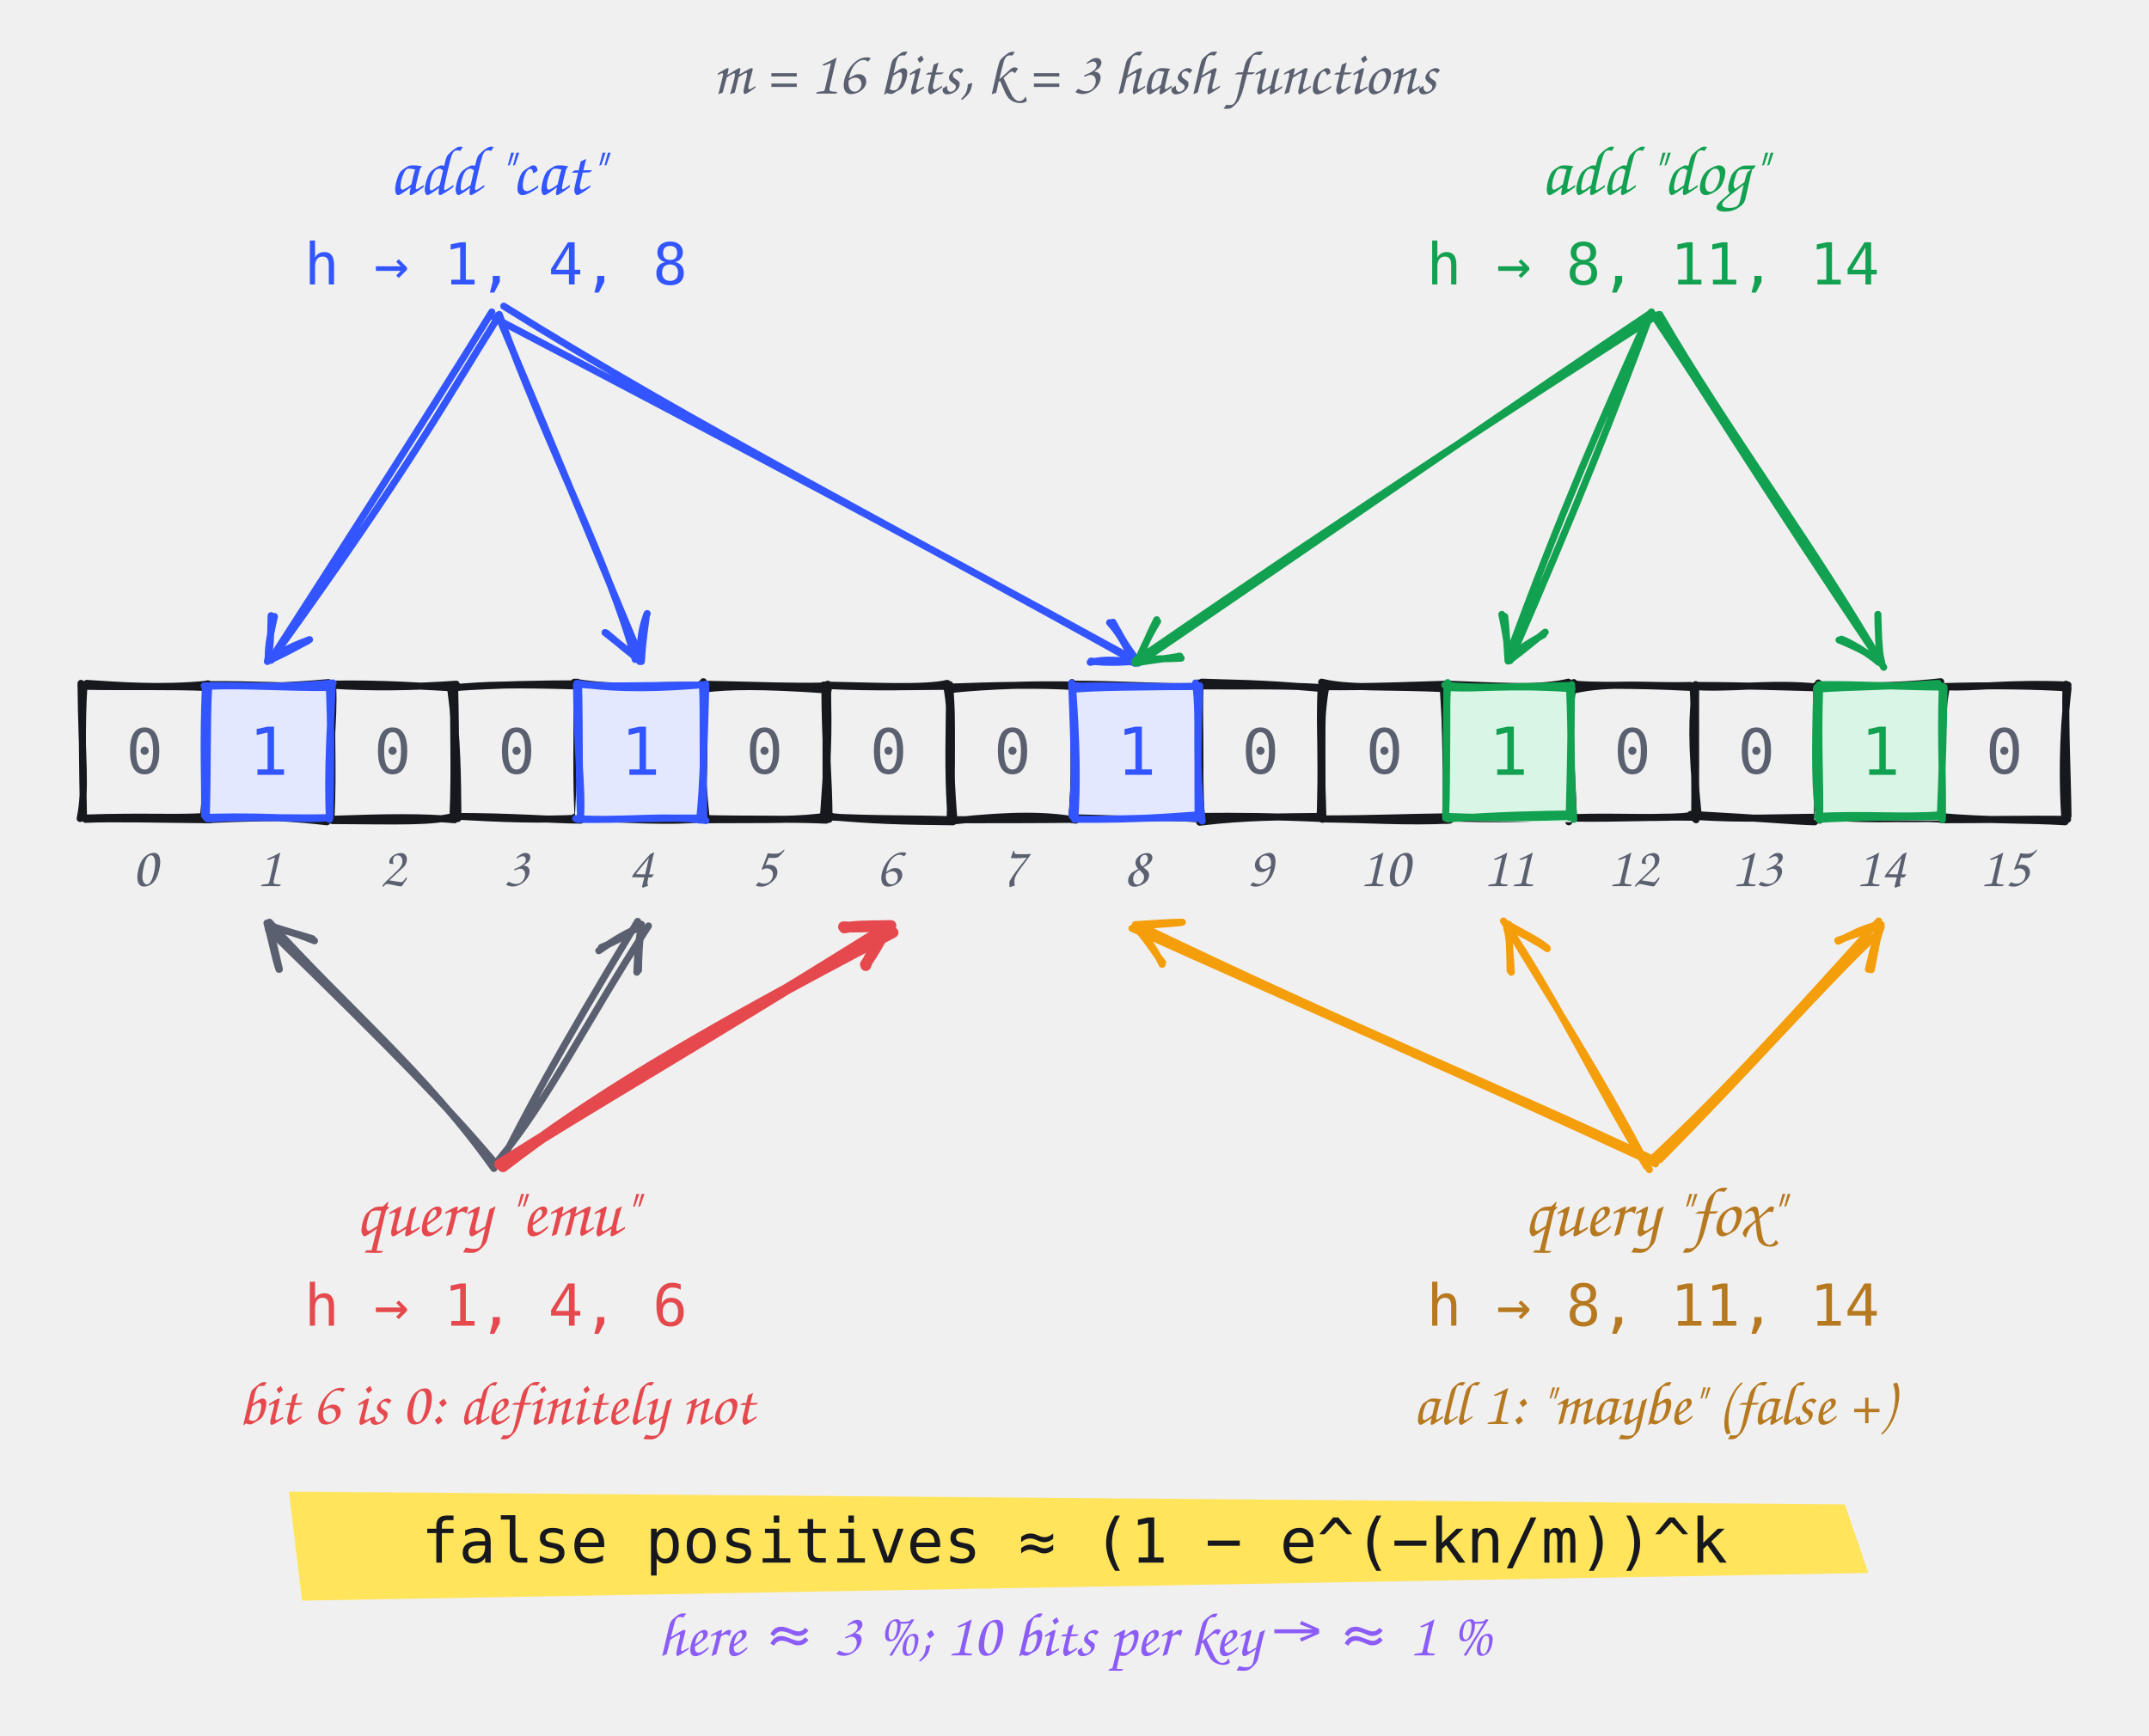
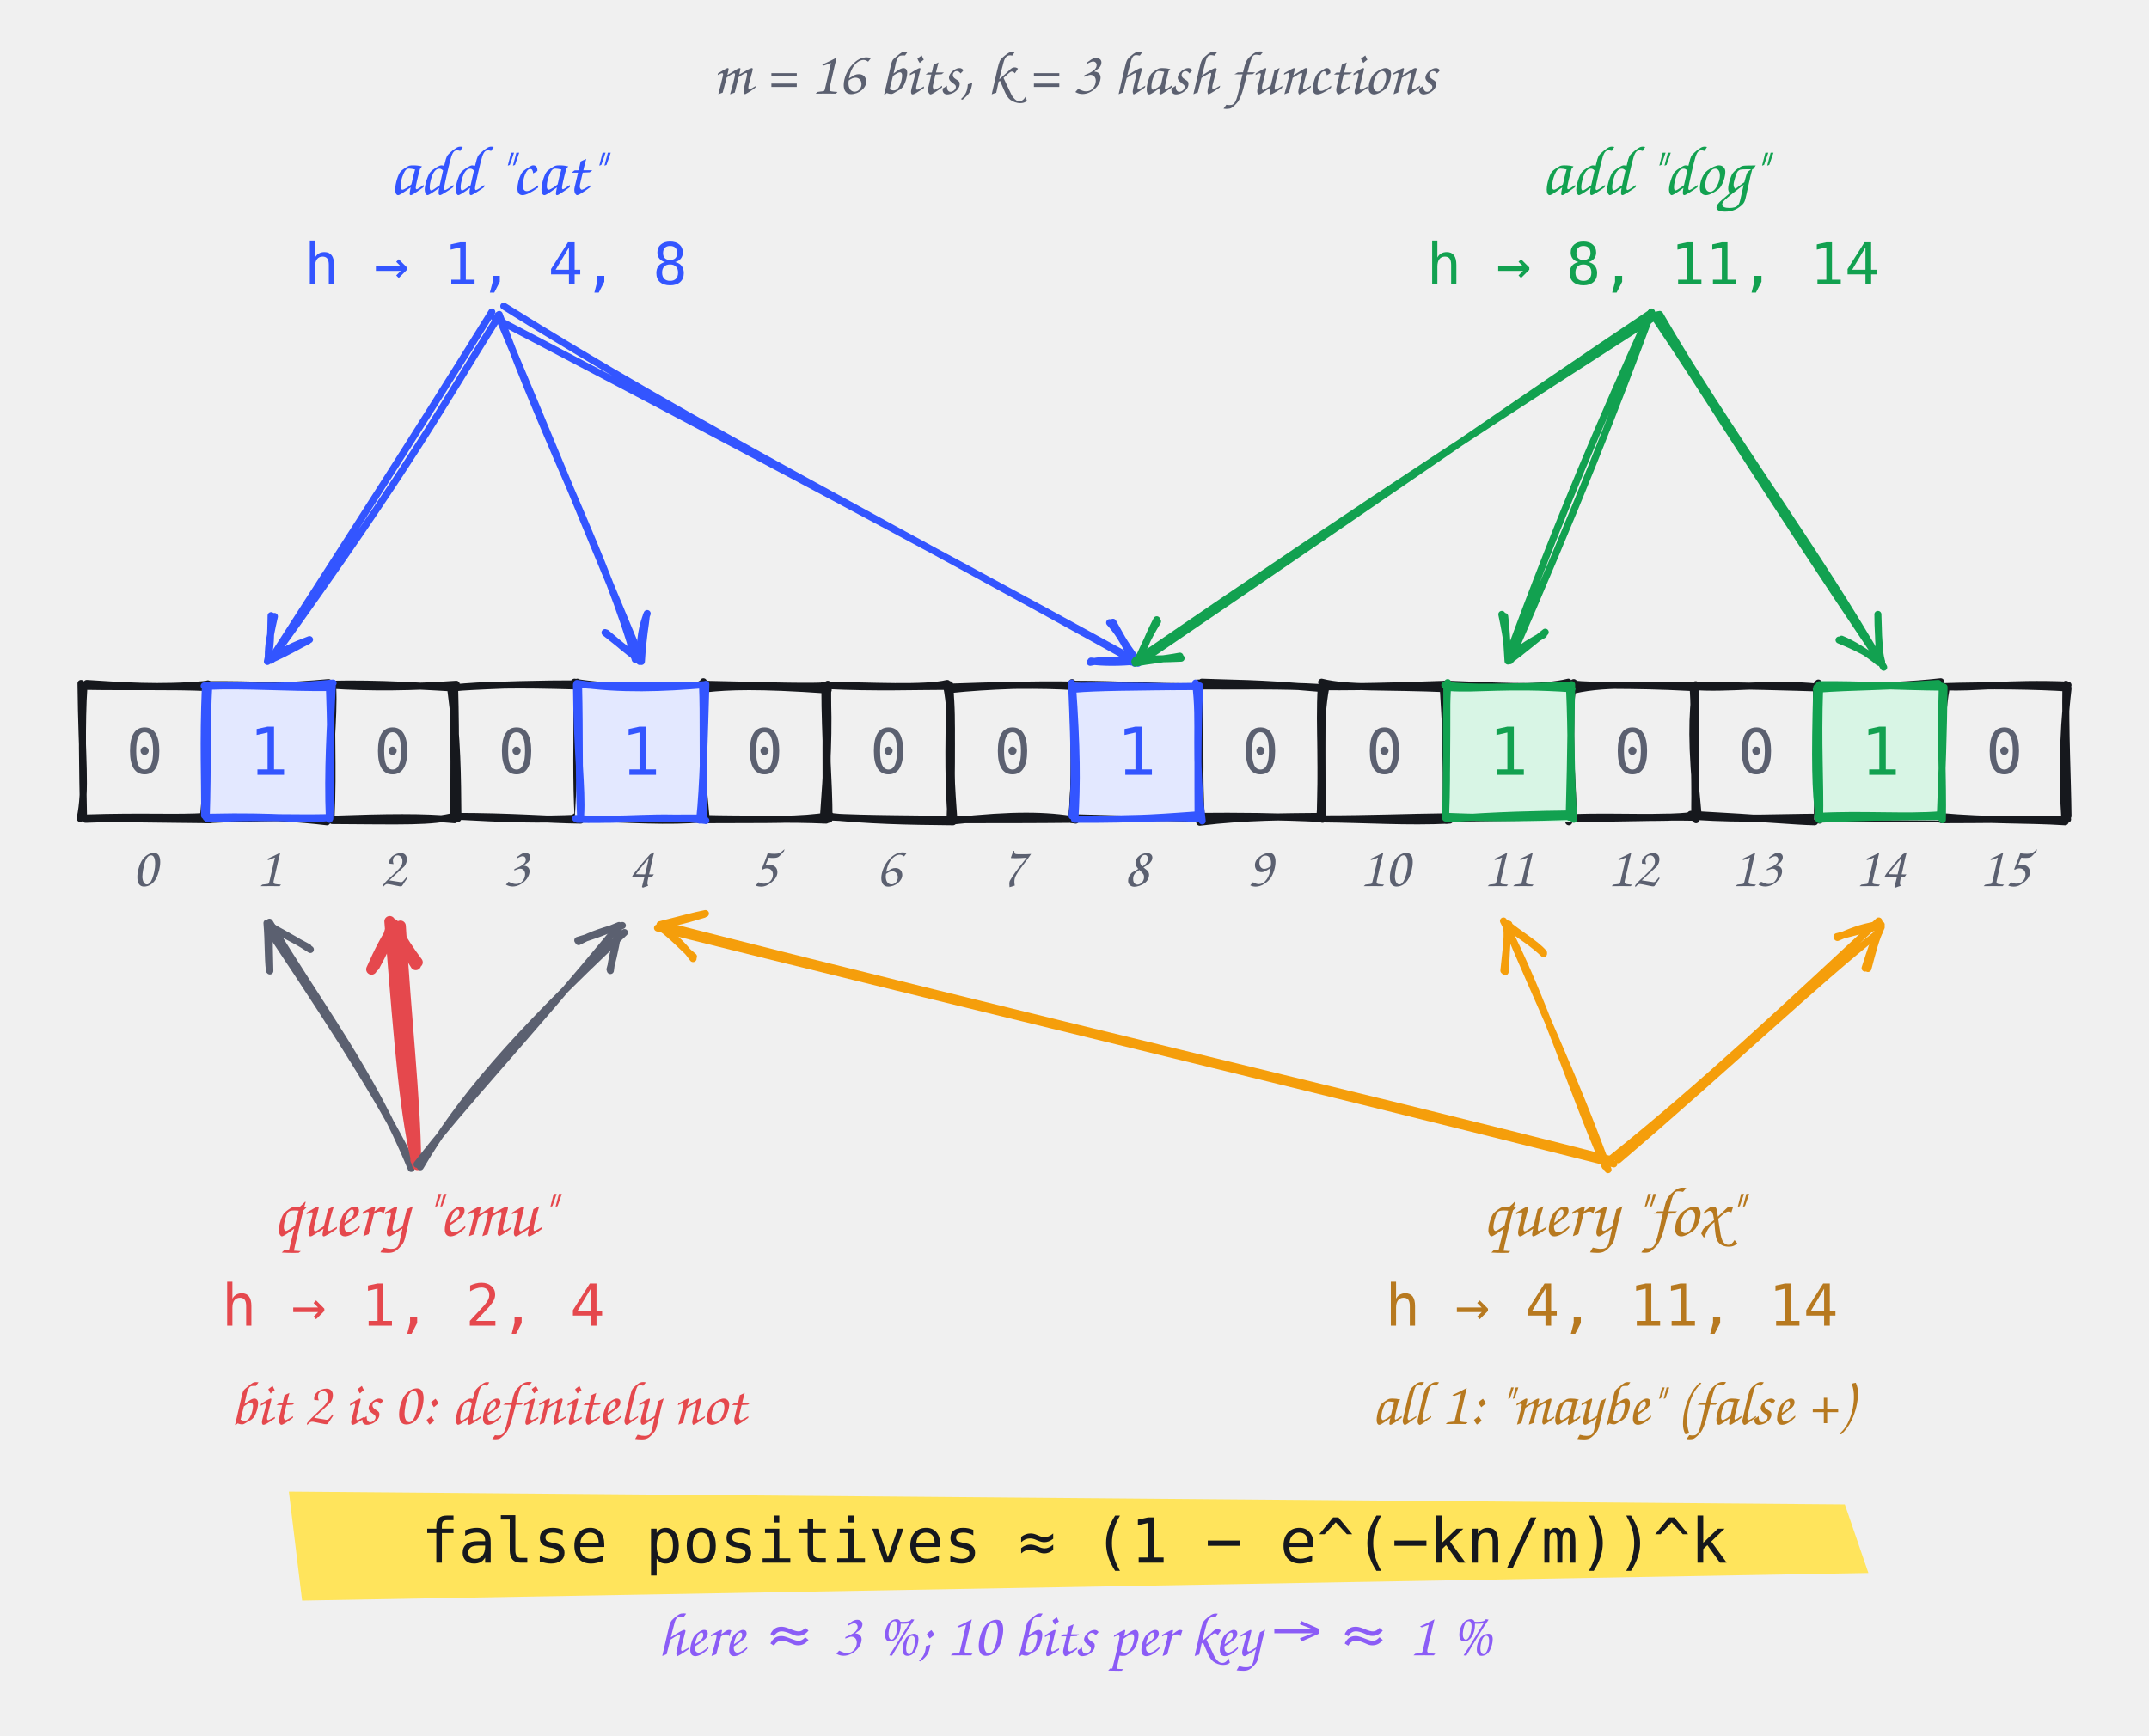
<svg xmlns="http://www.w3.org/2000/svg" viewBox="0 0 520 420" class="dg" font-family="Excalifont" data-diagram="bloom-filters">
  <style>
.dg path{fill:none;stroke-linecap:round;stroke-linejoin:round;stroke-width:1.7}
.dg .w-thick{stroke-width:2.6}.dg .w-thin{stroke-width:1.1}
.dg text{font-family:Excalifont,'Comic Sans MS',cursive;stroke:none}.dg .t-mono{font-family:'JetBrains Mono',monospace}
.s-ink{stroke:#16181D}.s-muted{stroke:#5B6070}.s-red{stroke:#E5484D}.s-blue{stroke:#3355FF}.s-green{stroke:#12A150}.s-orange{stroke:#F59E0B}.s-violet{stroke:#8B5CF6}.s-paper{stroke:#fff}.s-hl{stroke:#FFE45C}
.f-ink{fill:#16181D!important}.f-muted{fill:#E9E3D9!important}.f-red{fill:#FDE2E2!important}.f-blue{fill:#E3E8FF!important}.f-green{fill:#D8F5E5!important}.f-orange{fill:#FFF1D6!important}.f-violet{fill:#EDE5FF!important}.f-paper{fill:#fff!important}.f-hl{fill:#FFE45C!important}
.h-red{stroke:#E5484D}.h-blue{stroke:#3355FF}.h-green{stroke:#12A150}.h-orange{stroke:#F59E0B}.h-violet{stroke:#8B5CF6}.h-hl{stroke:#FFE45C}.h-ink{stroke:#16181D}.h-muted{stroke:#9AA0AE}
.t-ink{fill:#16181D}.t-muted{fill:#5B6070}.t-red{fill:#E5484D}.t-blue{fill:#3355FF}.t-green{fill:#12A150}.t-orange{fill:#B7791F}.t-violet{fill:#8B5CF6}.t-paper{fill:#fff}
</style>
  <g data-el="0" data-step="0" style="--i:0">
    <text x="260" y="20" font-size="15" text-anchor="middle" dominant-baseline="central" class="t t-muted">m = 16 bits, k = 3 hash functions</text>
  </g>
  <g data-el="1" data-step="0" style="--i:1">
    <path d="M21 165.4 C29 165.9, 38.7 166.7, 50.2 165.6 M20.3 166.1 C31.3 166.3, 41.9 166, 50.1 166.4 M50.2 165.8 C50.1 173.9, 51 179.9, 49.2 198 M50.3 165.5 C50.1 176.9, 49.8 188.4, 50 198.2 M50.8 198.4 C38.4 198.3, 27.1 198, 20.7 198.3 M50 197.6 C42.5 198.1, 35.4 197.5, 20.2 198 M19.4 198.1 C20.9 190.8, 19.8 184.5, 19.6 165.4 M20.2 197.6 C20 186.4, 19.7 175, 20.3 166.1" class="s-ink" pathLength="1" />
    <text x="35" y="182" font-size="15" text-anchor="middle" dominant-baseline="central" class="t t-muted t-mono">0</text>
    <path d="M50.5 166.4 C60.7 166.3, 70 166.1, 79.5 165.2 M49.7 165.7 C61 165.6, 72.2 166.2, 80.4 166.3 M80.5 166.2 C80.9 173.9, 79.5 183.6, 79.6 198.1 M80.5 166 C80.3 178.2, 79.9 189.9, 79.7 198.1 M79.1 198.9 C72.3 198.1, 65.9 197.7, 49.8 197.2 M79.6 197.6 C72.6 198.1, 65.6 197.6, 49.8 198.4 M50 198.1 C48.9 187.7, 50.6 177.1, 50.1 165.8 M50.2 198.4 C50.2 189.1, 50.4 181.1, 49.7 166.3" class="s-ink" pathLength="1" />
    <text x="65" y="182" font-size="15" text-anchor="middle" dominant-baseline="central" class="t t-muted t-mono">0</text>
    <path d="M80 165.6 C91.6 165.3, 104 166.2, 109.8 166.5 M79.7 165.8 C89.8 166.5, 100.2 166.3, 110.4 165.6 M109.5 166.9 C110.3 176.4, 109.9 185.4, 110.3 197.8 M109.9 165.7 C109.5 175.2, 110.2 184.5, 109.6 198.2 M110.1 197.5 C104.5 199, 97.5 198.7, 80.4 198.6 M110 198.4 C102.2 197.7, 94 197.8, 79.9 198.3 M80.1 198 C80.7 186.3, 79.9 173.6, 80.5 166.6 M80 198 C79.9 186.4, 79.8 174.6, 79.6 165.7" class="s-ink" pathLength="1" />
    <text x="95" y="182" font-size="15" text-anchor="middle" dominant-baseline="central" class="t t-muted t-mono">0</text>
    <path d="M109.5 166.5 C117.3 165.7, 125.4 165.6, 139 166 M110 166.4 C120.6 165.7, 131.5 165.5, 139.7 165.5 M139.9 165.3 C139.2 178.4, 140.4 189.1, 140.8 197.9 M140.1 166.1 C140 176.5, 139.6 186, 140.3 198.2 M140.5 198 C130.5 198.5, 122.3 198.2, 109.6 197.5 M140.5 198.5 C132.3 198.4, 124.2 197.6, 109.6 197.6 M110.8 198.1 C110.7 187.6, 110.7 179, 109.1 167 M110.1 197.8 C110.1 189.1, 110.4 180.7, 110 165.9" class="s-ink" pathLength="1" />
    <text x="125" y="182" font-size="15" text-anchor="middle" dominant-baseline="central" class="t t-muted t-mono">0</text>
    <path d="M139 165.1 C149.7 166.9, 158 165.7, 169.1 165.9 M139.6 165.7 C146.1 166.1, 153.1 166.4, 170.5 166 M169.5 165.6 C169.5 173.5, 169.2 181.8, 170.9 198.5 M170.1 166.2 C170.4 174.9, 169.9 183.4, 169.8 198 M170 198.2 C162.1 198.9, 152.4 198.4, 139.2 197.7 M170.2 197.9 C158.1 197.6, 146.1 198.4, 139.7 197.5 M139.9 198.2 C139.4 189, 139.6 180.6, 139.7 165.1 M140.5 197.8 C139.5 186.5, 140 174.8, 139.7 165.8" class="s-ink" pathLength="1" />
    <text x="155" y="182" font-size="15" text-anchor="middle" dominant-baseline="central" class="t t-muted t-mono">0</text>
    <path d="M170.8 166.7 C176.4 166.1, 183.2 165.8, 200.4 167 M170.2 165.6 C181.2 165.8, 193.5 166.3, 200 166 M200.1 166.1 C200.7 176.2, 200.1 186.3, 199.2 198.5 M200 165.9 C199.8 175.5, 199.9 186, 199.9 197.9 M200.9 197.4 C193.2 198.6, 187 198.3, 170.8 198.4 M199.9 198.5 C191.1 198.1, 181.7 198.4, 169.7 198.1 M169.2 198.4 C170.5 192, 170.4 184.1, 170.2 165 M170.3 198.3 C170 190.6, 169.7 183, 169.6 165.8" class="s-ink" pathLength="1" />
    <text x="185" y="182" font-size="15" text-anchor="middle" dominant-baseline="central" class="t t-muted t-mono">0</text>
    <path d="M199.3 165.8 C210.7 166, 223.9 166.7, 229.2 165.4 M199.9 165.9 C211.5 166.5, 222.2 166.1, 229.7 166.1 M229.8 165.7 C229.8 174.3, 229.6 182.6, 230.8 198.4 M229.8 166.5 C230.7 175.1, 229.8 183.5, 230.2 198 M230.6 198.9 C219.3 198.8, 210.2 198.6, 199.6 197.5 M230.4 198.4 C220.9 198.1, 211.6 198.3, 200.1 197.7 M200.6 198.3 C200.6 188.8, 199.6 178.7, 199.6 166.6 M200.2 197.5 C199.8 187.9, 200.1 176.9, 200.3 165.6" class="s-ink" pathLength="1" />
    <text x="215" y="182" font-size="15" text-anchor="middle" dominant-baseline="central" class="t t-muted t-mono">0</text>
    <path d="M229.8 166.9 C239 165.9, 250.6 165.6, 259.9 165.8 M229.6 166.3 C240.8 165.9, 251.9 165.6, 260.3 166.2 M259.4 165.2 C260.9 178.7, 261 191.8, 260.4 198.2 M259.6 166.1 C260.2 173.8, 260.3 182.1, 259.5 198 M260.3 198.5 C253.3 197.3, 245.3 197.1, 230.5 198.7 M259.9 198.3 C250.7 198.4, 240.4 198.4, 230.5 198.4 M229.9 198.3 C230.3 185.5, 230.5 173.3, 229.1 166.2 M230.1 197.7 C229.6 190.5, 229.4 183.6, 229.9 166.4" class="s-ink" pathLength="1" />
    <text x="245" y="182" font-size="15" text-anchor="middle" dominant-baseline="central" class="t t-muted t-mono">0</text>
    <path d="M260.3 166 C269.3 165.5, 277.2 166.3, 290.7 166.2 M260.3 165.6 C270.1 165.6, 281.6 166.3, 290 166.3 M289.1 166.8 C290.1 176.7, 290.5 188.1, 290 198.1 M290.4 165.7 C290 172.4, 290.2 179.6, 289.8 198 M290 198 C279.4 197.5, 268.5 197.4, 259.4 197.8 M290.3 198.2 C279.6 197.4, 270.2 198.3, 259.8 198 M259.3 198.3 C260.3 188.7, 259.7 180.6, 260.6 165.8 M260.1 197.9 C259.7 187.8, 260.1 176.5, 259.5 166.2" class="s-ink" pathLength="1" />
    <text x="275" y="182" font-size="15" text-anchor="middle" dominant-baseline="central" class="t t-muted t-mono">0</text>
    <path d="M290.8 165.1 C297.7 165.4, 303.9 165.2, 319.5 166.6 M289.9 166 C300.4 166.1, 310.2 165.8, 319.6 166.4 M320.8 166.3 C319.2 174.7, 319.9 184.4, 319.5 198 M320.2 166.3 C319.6 178.5, 319.8 191, 320.1 198.1 M319.7 197.6 C311.5 197.7, 301.7 197.6, 290.3 199 M319.8 198.1 C309.4 197.6, 299 197.5, 290.2 197.6 M290.7 198.2 C290 187.4, 290.6 175.2, 290 165.3 M290 198.1 C290.5 190.5, 290.4 183.2, 290.2 166" class="s-ink" pathLength="1" />
    <text x="305" y="182" font-size="15" text-anchor="middle" dominant-baseline="central" class="t t-muted t-mono">0</text>
    <path d="M319.8 165.1 C326.2 166.7, 334.9 166, 350.7 166.7 M319.8 166.2 C331.7 166.3, 343.2 165.8, 350 165.6 M349.6 166.8 C349.7 176.3, 350 186.5, 350.1 197 M350.3 166.5 C349.6 178.1, 350.1 190.7, 350 198.5 M350.8 198.5 C340.3 199, 330.8 198.3, 320 198.2 M349.8 197.7 C340.8 197.8, 331.5 198.2, 320.4 198.2 M319.4 197.6 C320.2 187.7, 319.1 175.7, 319.7 166.4 M320 198.3 C319.8 186.6, 319.8 176.2, 319.9 165.9" class="s-ink" pathLength="1" />
    <text x="335" y="182" font-size="15" text-anchor="middle" dominant-baseline="central" class="t t-muted t-mono">0</text>
    <path d="M350.3 166.2 C362.5 166.3, 373.6 166.6, 379.5 165.1 M350.5 165.6 C361 166, 371.9 166.6, 379.6 165.7 M379.3 166.4 C380.9 174.4, 379.4 182.8, 379.6 198.9 M380.1 166.1 C380.2 177.7, 379.7 189.3, 380.3 197.5 M380.5 198 C372.4 197.2, 366 198.6, 350.8 197.4 M380.3 197.6 C370.6 198.1, 361.3 198.4, 349.8 197.9 M350.8 197.6 C350.2 190.9, 350.3 183.1, 349.2 165.9 M350 198.5 C349.9 190.3, 350.5 181.9, 349.5 165.7" class="s-ink" pathLength="1" />
    <text x="365" y="182" font-size="15" text-anchor="middle" dominant-baseline="central" class="t t-muted t-mono">0</text>
    <path d="M380.8 167 C389.6 165, 399.6 166.2, 409.1 165.9 M380.4 165.5 C386.2 166.2, 392.9 165.5, 409.6 166.4 M410.3 165.7 C409.5 173.9, 409.1 179, 410.9 197.3 M409.7 166.3 C410.2 174.4, 409.7 181.8, 410.4 198.4 M409.4 197.4 C402.1 198.3, 392.4 197.5, 380.2 197.9 M409.9 197.8 C401.1 197.6, 392.8 198.2, 379.7 198 M380.7 197.7 C380.4 185.8, 379 173.8, 380.8 165.2 M380.2 197.9 C380.2 186.6, 380.1 175.6, 379.6 166.3" class="s-ink" pathLength="1" />
    <text x="395" y="182" font-size="15" text-anchor="middle" dominant-baseline="central" class="t t-muted t-mono">0</text>
    <path d="M409.3 166.1 C417.9 166.9, 428.2 165.1, 439.9 166.3 M410.1 165.9 C421.5 165.9, 433.5 166.3, 440.3 166.5 M440 165.3 C440.6 178.3, 440.5 190.1, 440.5 197.2 M439.5 165.9 C439.8 173, 440.3 180.4, 439.7 198.4 M439.1 198.9 C434.2 198.8, 427.6 198.1, 409.1 197.1 M440.4 197.8 C430.9 197.8, 422.6 198.4, 410.1 197.6 M410 197.7 C410.5 190.9, 410.2 181.1, 410.3 166.8 M410.1 198.1 C410 190.3, 410.5 182.3, 410.2 166.1" class="s-ink" pathLength="1" />
    <text x="425" y="182" font-size="15" text-anchor="middle" dominant-baseline="central" class="t t-muted t-mono">0</text>
    <path d="M439.8 166.8 C447 165.5, 454.2 166.7, 469.6 165 M440.1 165.8 C446.6 166, 453.5 166.2, 470.3 166.2 M470.9 166.6 C469.2 175.9, 470.2 186.3, 469.7 197.5 M470.1 166.1 C469.5 176.1, 470 185.7, 469.8 198.4 M470.1 198.3 C462 197.6, 456 198.8, 440.4 197.6 M470 198 C462.4 198.3, 454.1 198.1, 440 197.7 M439.9 197.8 C440.7 185.9, 438.9 171.8, 439.8 166 M440.3 198.5 C440.3 186.7, 440.1 176, 440.3 165.7" class="s-ink" pathLength="1" />
    <text x="455" y="182" font-size="15" text-anchor="middle" dominant-baseline="central" class="t t-muted t-mono">0</text>
    <path d="M470.9 166.2 C477 166.6, 485.9 165.2, 500.4 165.8 M469.5 166.2 C481.7 165.8, 493 166, 500.4 166.5 M500.4 166.7 C499 178.6, 499.1 190.1, 499.6 197.5 M499.9 165.6 C499.7 177.1, 500.3 188.3, 500.4 197.5 M499.7 198.9 C490.2 198.3, 481.6 198.7, 469.1 197.6 M500.3 198.3 C490 198.2, 479.9 198.4, 470.2 198.4 M469.7 197.5 C469.8 188.9, 469.1 179.4, 469.8 166.4 M469.9 198 C469.6 190.3, 470.1 182.5, 469.8 166.1" class="s-ink" pathLength="1" />
    <text x="485" y="182" font-size="15" text-anchor="middle" dominant-baseline="central" class="t t-muted t-mono">0</text>
  </g>
  <g data-el="2" data-step="0" style="--i:2">
    <text x="35" y="212" font-size="14" text-anchor="middle" dominant-baseline="central" class="t t-muted">0</text>
    <text x="65" y="212" font-size="14" text-anchor="middle" dominant-baseline="central" class="t t-muted">1</text>
    <text x="95" y="212" font-size="14" text-anchor="middle" dominant-baseline="central" class="t t-muted">2</text>
    <text x="125" y="212" font-size="14" text-anchor="middle" dominant-baseline="central" class="t t-muted">3</text>
    <text x="155" y="212" font-size="14" text-anchor="middle" dominant-baseline="central" class="t t-muted">4</text>
    <text x="185" y="212" font-size="14" text-anchor="middle" dominant-baseline="central" class="t t-muted">5</text>
    <text x="215" y="212" font-size="14" text-anchor="middle" dominant-baseline="central" class="t t-muted">6</text>
    <text x="245" y="212" font-size="14" text-anchor="middle" dominant-baseline="central" class="t t-muted">7</text>
    <text x="275" y="212" font-size="14" text-anchor="middle" dominant-baseline="central" class="t t-muted">8</text>
    <text x="305" y="212" font-size="14" text-anchor="middle" dominant-baseline="central" class="t t-muted">9</text>
    <text x="335" y="212" font-size="14" text-anchor="middle" dominant-baseline="central" class="t t-muted">10</text>
    <text x="365" y="212" font-size="14" text-anchor="middle" dominant-baseline="central" class="t t-muted">11</text>
    <text x="395" y="212" font-size="14" text-anchor="middle" dominant-baseline="central" class="t t-muted">12</text>
    <text x="425" y="212" font-size="14" text-anchor="middle" dominant-baseline="central" class="t t-muted">13</text>
    <text x="455" y="212" font-size="14" text-anchor="middle" dominant-baseline="central" class="t t-muted">14</text>
    <text x="485" y="212" font-size="14" text-anchor="middle" dominant-baseline="central" class="t t-muted">15</text>
  </g>
  <g data-el="3" data-step="1" style="--i:0">
    <text x="120" y="44" font-size="17" text-anchor="middle" dominant-baseline="central" class="t t-blue t-bold">add "cat"</text>
    <text x="120" y="64" font-size="14" text-anchor="middle" dominant-baseline="central" class="t t-blue t-mono">h → 1, 4, 8</text>
  </g>
  <g data-el="4" data-step="1" style="--i:1">
    <path d="M119.7 78.1 C108.5 95.9, 99.2 113.1, 66.3 158.7 M119 75.5 C100.6 105.2, 82.7 132.9, 65.8 159.2" class="s-blue" pathLength="1" />
    <path d="M74.9 154.8 C71.4 156.1, 68.1 157.5, 65.6 159.8 M74.5 155.1 C72.4 156.1, 70.7 157.3, 64.8 160 M64.9 159.9 C64.9 156.9, 65 155.3, 66.4 149.2 M64.7 160.1 C65.5 156.6, 65.5 153.8, 65.6 149" class="s-blue" pathLength="1" />
    <path d="M120.8 76.1 C132.5 108.4, 147.3 136, 153.7 159.6 M120.5 76.3 C131.7 102.8, 143.6 131.9, 155.1 159.4" class="s-blue" pathLength="1" />
    <path d="M156.6 148.5 C155.4 151.5, 154.8 154.8, 154.8 160.1 M156.4 148.9 C156.2 151.3, 155.6 153.6, 155.2 160.1 M154.7 159.6 C152.2 158, 149 155.1, 146.7 153.2 M155.2 159.8 C152.8 158.3, 150.3 156.2, 146.4 153.1" class="s-blue" pathLength="1" />
    <path d="M121.9 74.1 C167.8 102.9, 218 128.4, 275.4 160.5 M119.7 77 C170.3 103.5, 219.3 129.4, 274.3 159.6" class="s-blue" pathLength="1" />
    <path d="M268.5 150.7 C270.3 152.7, 271.6 154.5, 274.5 160.5 M269.3 150.6 C270.8 153.2, 271.7 155.4, 275.2 159.9 M275.3 160.4 C270.8 159.8, 267.8 159.4, 263.8 160.3 M274.9 160 C271.1 160.4, 266.9 160.4, 264 160" class="s-blue" pathLength="1" />
  </g>
  <g data-el="5" data-step="1" style="--i:2">
    <path d="M50.5 165.3 L79.6 165.4 L79.1 197.8 L49.4 198.2" class="f-blue" />
    <path d="M49.4 166 C58.6 165.7, 65.8 166.7, 80.6 165.3 M49.9 166.1 C59.7 165.7, 69 166.5, 80.2 166.4 M80.4 165.9 C80 175.7, 79.2 186.2, 79.7 198.3 M79.7 165.8 C80 174.5, 80.2 183.3, 79.8 198.1 M79.3 197.9 C72.9 198.6, 67.6 197.4, 50.7 197.8 M79.6 197.9 C70.7 198.1, 60.7 197.6, 50.2 198.2 M49.5 197.4 C49.6 188.2, 49.1 180.4, 49.7 166.1 M49.9 197.9 C50.3 186.2, 50 174.6, 50.5 166.1" class="s-blue" pathLength="1" />
    <text x="65" y="182" font-size="16" text-anchor="middle" dominant-baseline="central" class="t t-blue t-mono t-bold">1</text>
    <path d="M140.8 165.2 L170.8 166.2 L169.2 198.9 L139.1 197.7" class="f-blue" />
    <path d="M139.6 165.4 C150.1 167, 160.8 166.5, 170.4 165.7 M139.9 165.6 C146.7 166.3, 154 165.9, 169.7 165.8 M170.8 165.6 C170.4 178.7, 170.2 189.8, 169.3 198.5 M170 165.9 C170.3 173.4, 170 180.1, 170.3 198.1 M170.8 198.6 C159.8 197.1, 150.8 198.9, 139.3 198.1 M169.9 198 C158.4 197.9, 146 198.5, 139.7 198.3 M140.5 197.4 C140.9 190.8, 139.6 182.1, 139.5 165.7 M140.5 198 C140 187.5, 140.3 177.9, 140 165.9" class="s-blue" pathLength="1" />
    <text x="155" y="182" font-size="16" text-anchor="middle" dominant-baseline="central" class="t t-blue t-mono t-bold">1</text>
    <path d="M259.1 165.2 L290.1 167 L289.2 197.9 L260.8 197.1" class="f-blue" />
    <path d="M259.9 166.8 C265.6 166.3, 273.8 166.3, 290.2 166.1 M259.9 166.1 C270.8 165.8, 282 166.4, 290.2 166.1 M289.3 165.3 C290.6 175.2, 288.9 182.5, 290.9 198.7 M290.3 166 C289.7 177.6, 289.9 189.6, 289.9 198 M290.2 197.2 C282.7 197.7, 276 198.4, 260 198.3 M290.2 198.1 C281.2 197.6, 273.2 198.4, 260.1 198.3 M259.4 197.5 C260.1 191.5, 260.1 183.9, 259.3 165.3 M260.1 198.2 C260.6 189.9, 260.6 181.1, 259.5 165.7" class="s-blue" pathLength="1" />
    <text x="275" y="182" font-size="16" text-anchor="middle" dominant-baseline="central" class="t t-blue t-mono t-bold">1</text>
  </g>
  <g data-el="6" data-step="2" style="--i:0">
    <text x="400" y="44" font-size="17" text-anchor="middle" dominant-baseline="central" class="t t-green t-bold">add "dog"</text>
    <text x="400" y="64" font-size="14" text-anchor="middle" dominant-baseline="central" class="t t-green t-mono">h → 8, 11, 14</text>
  </g>
  <g data-el="7" data-step="2" style="--i:1">
    <path d="M399.4 75.8 C367.5 97.2, 337 118.5, 276.7 159.6 M401.1 76.2 C367.6 97.8, 335.4 118.3, 274.6 160.1" class="s-green" pathLength="1" />
    <path d="M285.5 158.8 C281.9 159.5, 278 159.8, 274.7 160.5 M285.8 159.3 C282.2 159.5, 279.3 159.4, 274.9 159.7 M275.4 159.7 C276.9 157, 277.1 155.5, 279.9 150 M275 160.3 C276.4 157.8, 277.1 155.3, 280.1 150.4" class="s-green" pathLength="1" />
    <path d="M398.3 77.8 C388 100.6, 377.8 123.9, 365 158.7 M399.6 75.5 C391.2 98.2, 381.9 121.9, 365.4 159.9" class="s-green" pathLength="1" />
    <path d="M373.5 153.6 C370.7 155.2, 367.9 156.6, 365.2 159.5 M373.9 153 C371.1 155.2, 368.3 157.6, 365.3 159.8 M365.2 159.4 C364.8 157.1, 364.9 155.9, 363.4 148.7 M364.9 160 C364.6 155.4, 364.4 151.4, 364.1 149.2" class="s-green" pathLength="1" />
    <path d="M401.6 76.1 C417.5 103.7, 439.8 133.4, 455.8 161.5 M399.6 75.6 C413.7 96.4, 424.8 115.2, 455.3 160.5" class="s-green" pathLength="1" />
    <path d="M454.4 148.7 C454.4 152.2, 454.6 154.9, 455 160 M454.4 148.9 C454.6 153, 454.4 156.9, 455.3 160.2 M454.6 160.3 C451.9 158, 448.1 155.7, 445.6 154.7 M455.3 160.1 C452.2 158.3, 449.7 156.8, 445 154.9" class="s-green" pathLength="1" />
  </g>
  <g data-el="8" data-step="2" style="--i:2">
    <path d="M349.4 166.4 L380.8 166.4 L380.2 199 L349.8 198.6" class="f-green" />
    <path d="M350.7 166.4 C357.4 166.9, 364.3 165.6, 380.4 166.7 M349.6 165.8 C356.3 166.6, 362.7 166.3, 380.2 165.9 M379.8 166.9 C380.3 177.4, 380 187.5, 380.8 198.3 M380.3 165.7 C380.1 172.6, 380.2 180.2, 379.7 197.8 M380.4 197 C372.3 197.1, 362.2 197.3, 350.3 198.2 M380.2 197.6 C371.1 197.9, 362.3 198.1, 350.3 197.6 M349.8 197.4 C350.3 185.8, 349.7 175.1, 350.3 165.2 M349.8 198 C350 190.5, 350.1 183.5, 350.1 165.8" class="s-green" pathLength="1" />
    <text x="365" y="182" font-size="16" text-anchor="middle" dominant-baseline="central" class="t t-green t-mono t-bold">1</text>
    <path d="M440.2 166.3 L469.2 165.4 L469.6 198.6 L439 198.4" class="f-green" />
    <path d="M439.5 166.8 C449.2 166.1, 455.9 166.3, 469 165.4 M440.2 165.7 C449.7 165.6, 459.3 166.2, 470.4 166.3 M470 166.1 C469.5 178.4, 470.2 189.4, 470 198.4 M470.4 166.4 C470.3 176.5, 469.9 187.4, 469.5 197.8 M469.6 197.2 C461.2 197.9, 450.6 197, 439.8 197.6 M470 197.6 C458.6 197.6, 446.4 197.9, 440.1 198.3 M440.1 197.4 C439.3 191.6, 439.1 184.2, 439.6 166.4 M440.3 198.4 C440.5 189.1, 439.8 180.6, 440.3 166.4" class="s-green" pathLength="1" />
    <text x="455" y="182" font-size="16" text-anchor="middle" dominant-baseline="central" class="t t-green t-mono t-bold">1</text>
  </g>
  <g data-el="9" data-step="3" style="--i:0">
-     <path d="M119.5 282.8 C103 259.5, 83.2 243.3, 65.2 223.2 M119.5 281.1 C108.3 267.9, 96 255.2, 65 225" class="s-muted" pathLength="1" />
-     <path d="M67.5 234.6 C66.4 231.3, 65.9 228.1, 64.6 223.4 M67.6 234.6 C66.8 231.1, 65.9 227.4, 65.2 223.9 M65 223.8 C67.6 225, 69.9 225.2, 76.1 227.7 M65 224.1 C68.3 225.1, 71.9 226, 75.6 227.2" class="s-muted" pathLength="1" />
-     <path d="M120.6 280.8 C132.5 266.6, 142.2 246.7, 156.9 224.1 M121 281.9 C126.9 270.2, 134.2 256.1, 154.3 223" class="s-muted" pathLength="1" />
-     <path d="M144.9 230.1 C148.5 227.6, 152.4 225.1, 155.4 224.4 M145.5 229.3 C148.9 227.9, 152.5 225.9, 154.8 223.8 M155.2 224.1 C154.6 227.4, 154.3 229.9, 154.1 235.3 M155.2 223.7 C154.7 228.2, 154.5 232.2, 154.5 234.8" class="s-muted" pathLength="1" />
-     <path d="M121.7 282.4 C142.4 266.5, 166.5 251.6, 216.1 225.7 M120.9 281.8 C143.9 267.2, 169.3 252.7, 214.3 224.6" class="s-red w-thick" pathLength="1" />
-     <path d="M204.3 224.6 C206.9 224.1, 208.1 224.1, 215.6 224 M204.1 224.3 C207.5 224.5, 210.8 224.3, 214.8 224 M214.6 224.5 C213.8 226.9, 211.2 229.3, 209.5 233.7 M214.8 224.2 C213.5 226.7, 212 229.7, 209.4 233.4" class="s-red w-thick" pathLength="1" />
+     <path d="M99.5 282.8 C90 259.5, 77.2 243.3, 65.2 223.2 M99.5 281.1 C92.9 268.1, 85.2 255.3, 65 225" class="s-muted" pathLength="1" />
+     <path d="M65.2 234.9 C64.8 231.6, 65 228.3, 64.6 223.4 M65.3 235 C65.2 231.3, 65.1 227.5, 65.2 223.9 M65 223.8 C67.4 225.5, 69.5 226.2, 75.1 229.8 M65 224.1 C68 225.8, 71.3 227.5, 74.6 229.3" class="s-muted" pathLength="1" />
+     <path d="M100.6 280.8 C100.5 266.3, 98.2 246.4, 96.9 224.1 M101 281.9 C98.2 270.3, 96.9 256.3, 94.3 223" class="s-red w-thick" pathLength="1" />
+     <path d="M89.9 234.6 C91.7 230.5, 93.8 226.4, 95.4 224.4 M90.6 233.8 C92.2 230.9, 94 227.2, 94.8 223.8 M95.2 224.1 C96.3 226.9, 97.8 228.9, 100.6 233.5 M95.2 223.7 C97.1 227.5, 99.4 230.8, 101 232.9" class="s-red w-thick" pathLength="1" />
+     <path d="M101.7 282.4 C111.1 266.4, 123.8 251.4, 151.1 225.7 M100.9 281.8 C112.4 266.9, 126.4 252.4, 149.3 224.6" class="s-muted" pathLength="1" />
+     <path d="M140 227.9 C142.4 226.7, 143.5 226, 150.6 224 M139.8 227.6 C143 226.7, 146 225.6, 149.8 224 M149.6 224.5 C149.7 227.2, 148.2 230.1, 147.7 234.9 M149.8 224.2 C149.3 227.1, 148.8 230.4, 147.6 234.6" class="s-muted" pathLength="1" />
  </g>
  <g data-el="10" data-step="3" style="--i:1">
-     <text x="120" y="296" font-size="17" text-anchor="middle" dominant-baseline="central" class="t t-red t-bold">query "emu"</text>
-     <text x="120" y="316" font-size="14" text-anchor="middle" dominant-baseline="central" class="t t-red t-mono">h → 1, 4, 6</text>
+     <text x="100" y="296" font-size="17" text-anchor="middle" dominant-baseline="central" class="t t-red t-bold">query "emu"</text>
+     <text x="100" y="316" font-size="14" text-anchor="middle" dominant-baseline="central" class="t t-red t-mono">h → 1, 2, 4</text>
  </g>
  <g data-el="11" data-step="3" style="--i:2">
-     <text x="120" y="342" font-size="15" text-anchor="middle" dominant-baseline="central" class="t t-red t-bold">bit 6 is 0: definitely not</text>
+     <text x="118" y="342" font-size="15" text-anchor="middle" dominant-baseline="central" class="t t-red t-bold">bit 2 is 0: definitely not</text>
  </g>
  <g data-el="12" data-step="4" style="--i:0">
-     <path d="M399.4 280.3 C365.8 264.4, 326.6 248.5, 275.6 223.9 M400.6 281.7 C356.1 261.1, 312.6 242.1, 273.9 224.7" class="s-orange" pathLength="1" />
-     <path d="M281.2 233.4 C279.1 229, 276.8 226.5, 275.4 224.4 M281.3 232.9 C279.5 230.8, 278.2 228.2, 274.7 224.3 M274.7 223.8 C279.4 223.5, 283.3 223.2, 286.1 223.2 M274.9 223.9 C277.4 224, 279.9 223.8, 285.7 223.3" class="s-orange" pathLength="1" />
-     <path d="M398.4 282.3 C386.4 262.8, 376.7 241.8, 363.8 222.9 M399.1 283.1 C387.6 260.8, 373.3 238.7, 364.7 224.4" class="s-orange" pathLength="1" />
-     <path d="M365.4 234.9 C365.3 230.7, 365.4 227.2, 364.6 224.6 M365.7 235.3 C365.6 232.1, 365.1 229.2, 365.1 223.7 M364.5 223.5 C367.7 225.5, 372 227.4, 374.3 229.4 M364.8 224.3 C368.5 226, 372.3 228.1, 374.4 229.6" class="s-orange" pathLength="1" />
-     <path d="M401.6 280.7 C423.6 258.5, 442.4 237, 454.6 225.7 M399.2 281 C419 262.6, 436.1 243.3, 454.6 222.9" class="s-orange" pathLength="1" />
-     <path d="M444.8 227.8 C447.9 226.3, 450.1 224.9, 454.4 223.8 M444.7 227.6 C447.9 226.5, 451.1 225.3, 455.1 224.2 M455.2 224.4 C454 227.3, 453.7 230.5, 452.8 234.7 M455.2 223.8 C453.9 226.9, 453.2 230.1, 452.1 234.6" class="s-orange" pathLength="1" />
+     <path d="M389.5 280.6 C324.4 263.9, 254.7 247.9, 160.5 223.9 M390.5 281.7 C309.4 261.2, 229.1 242.1, 159.1 224.6" class="s-orange" pathLength="1" />
+     <path d="M167.7 232 C165 228.2, 162.2 226.2, 160.4 224.4 M167.8 231.5 C165.6 229.8, 163.9 227.6, 159.7 224.3 M159.7 223.8 C164.2 222.7, 168 221.6, 170.7 221.1 M159.9 223.9 C162.3 223.5, 164.7 223, 170.3 221.3" class="s-orange" pathLength="1" />
+     <path d="M388.4 282.3 C379.9 262.8, 373.6 241.8, 363.8 222.9 M389.1 283.1 C381.2 260.9, 370.6 238.8, 364.7 224.4" class="s-orange" pathLength="1" />
+     <path d="M363.9 234.9 C364.3 230.7, 364.9 227.2, 364.6 224.6 M364.2 235.2 C364.5 232.1, 364.4 229.2, 365.1 223.7 M364.5 223.5 C367.4 226, 371.5 228.3, 373.5 230.6 M364.8 224.3 C368.2 226.5, 371.7 229, 373.5 230.8" class="s-orange" pathLength="1" />
+     <path d="M391.6 280.7 C417.5 258.6, 440.2 237, 454.6 225.7 M389.2 281 C412.2 262.6, 432.6 243.3, 454.6 222.9" class="s-orange" pathLength="1" />
+     <path d="M444.6 226.9 C447.7 225.6, 450 224.5, 454.4 223.8 M444.5 226.7 C447.7 225.9, 451 224.9, 455.1 224.2 M455.2 224.4 C453.8 227.3, 453.1 230.3, 452 234.4 M455.2 223.8 C453.7 226.8, 452.7 229.9, 451.3 234.3" class="s-orange" pathLength="1" />
  </g>
  <g data-el="13" data-step="4" style="--i:1">
-     <text x="400" y="296" font-size="17" text-anchor="middle" dominant-baseline="central" class="t t-orange t-bold">query "fox"</text>
-     <text x="400" y="316" font-size="14" text-anchor="middle" dominant-baseline="central" class="t t-orange t-mono">h → 8, 11, 14</text>
+     <text x="390" y="296" font-size="17" text-anchor="middle" dominant-baseline="central" class="t t-orange t-bold">query "fox"</text>
+     <text x="390" y="316" font-size="14" text-anchor="middle" dominant-baseline="central" class="t t-orange t-mono">h → 4, 11, 14</text>
  </g>
  <g data-el="14" data-step="4" style="--i:2">
-     <text x="400" y="342" font-size="15" text-anchor="middle" dominant-baseline="central" class="t t-orange t-bold">all 1: "maybe" (false +)</text>
+     <text x="390" y="342" font-size="15" text-anchor="middle" dominant-baseline="central" class="t t-orange t-bold">all 1: "maybe" (false +)</text>
  </g>
  <g data-el="15" data-step="5" style="--i:0">
    <path d="M69.9 361 L446.4 364.1 L452.1 380.7 L73.1 387.4" class="f-hl" />
  </g>
  <g data-el="16" data-step="5" style="--i:1">
    <text x="260" y="373" font-size="15" text-anchor="middle" dominant-baseline="central" class="t t-ink t-mono t-bold">false positives ≈ (1 − e^(−kn/m))^k</text>
  </g>
  <g data-el="17" data-step="5" style="--i:2">
    <text x="260" y="398" font-size="15" text-anchor="middle" dominant-baseline="central" class="t t-violet">here ≈ 3 %; 10 bits per key → ≈ 1 %</text>
  </g>
</svg>
